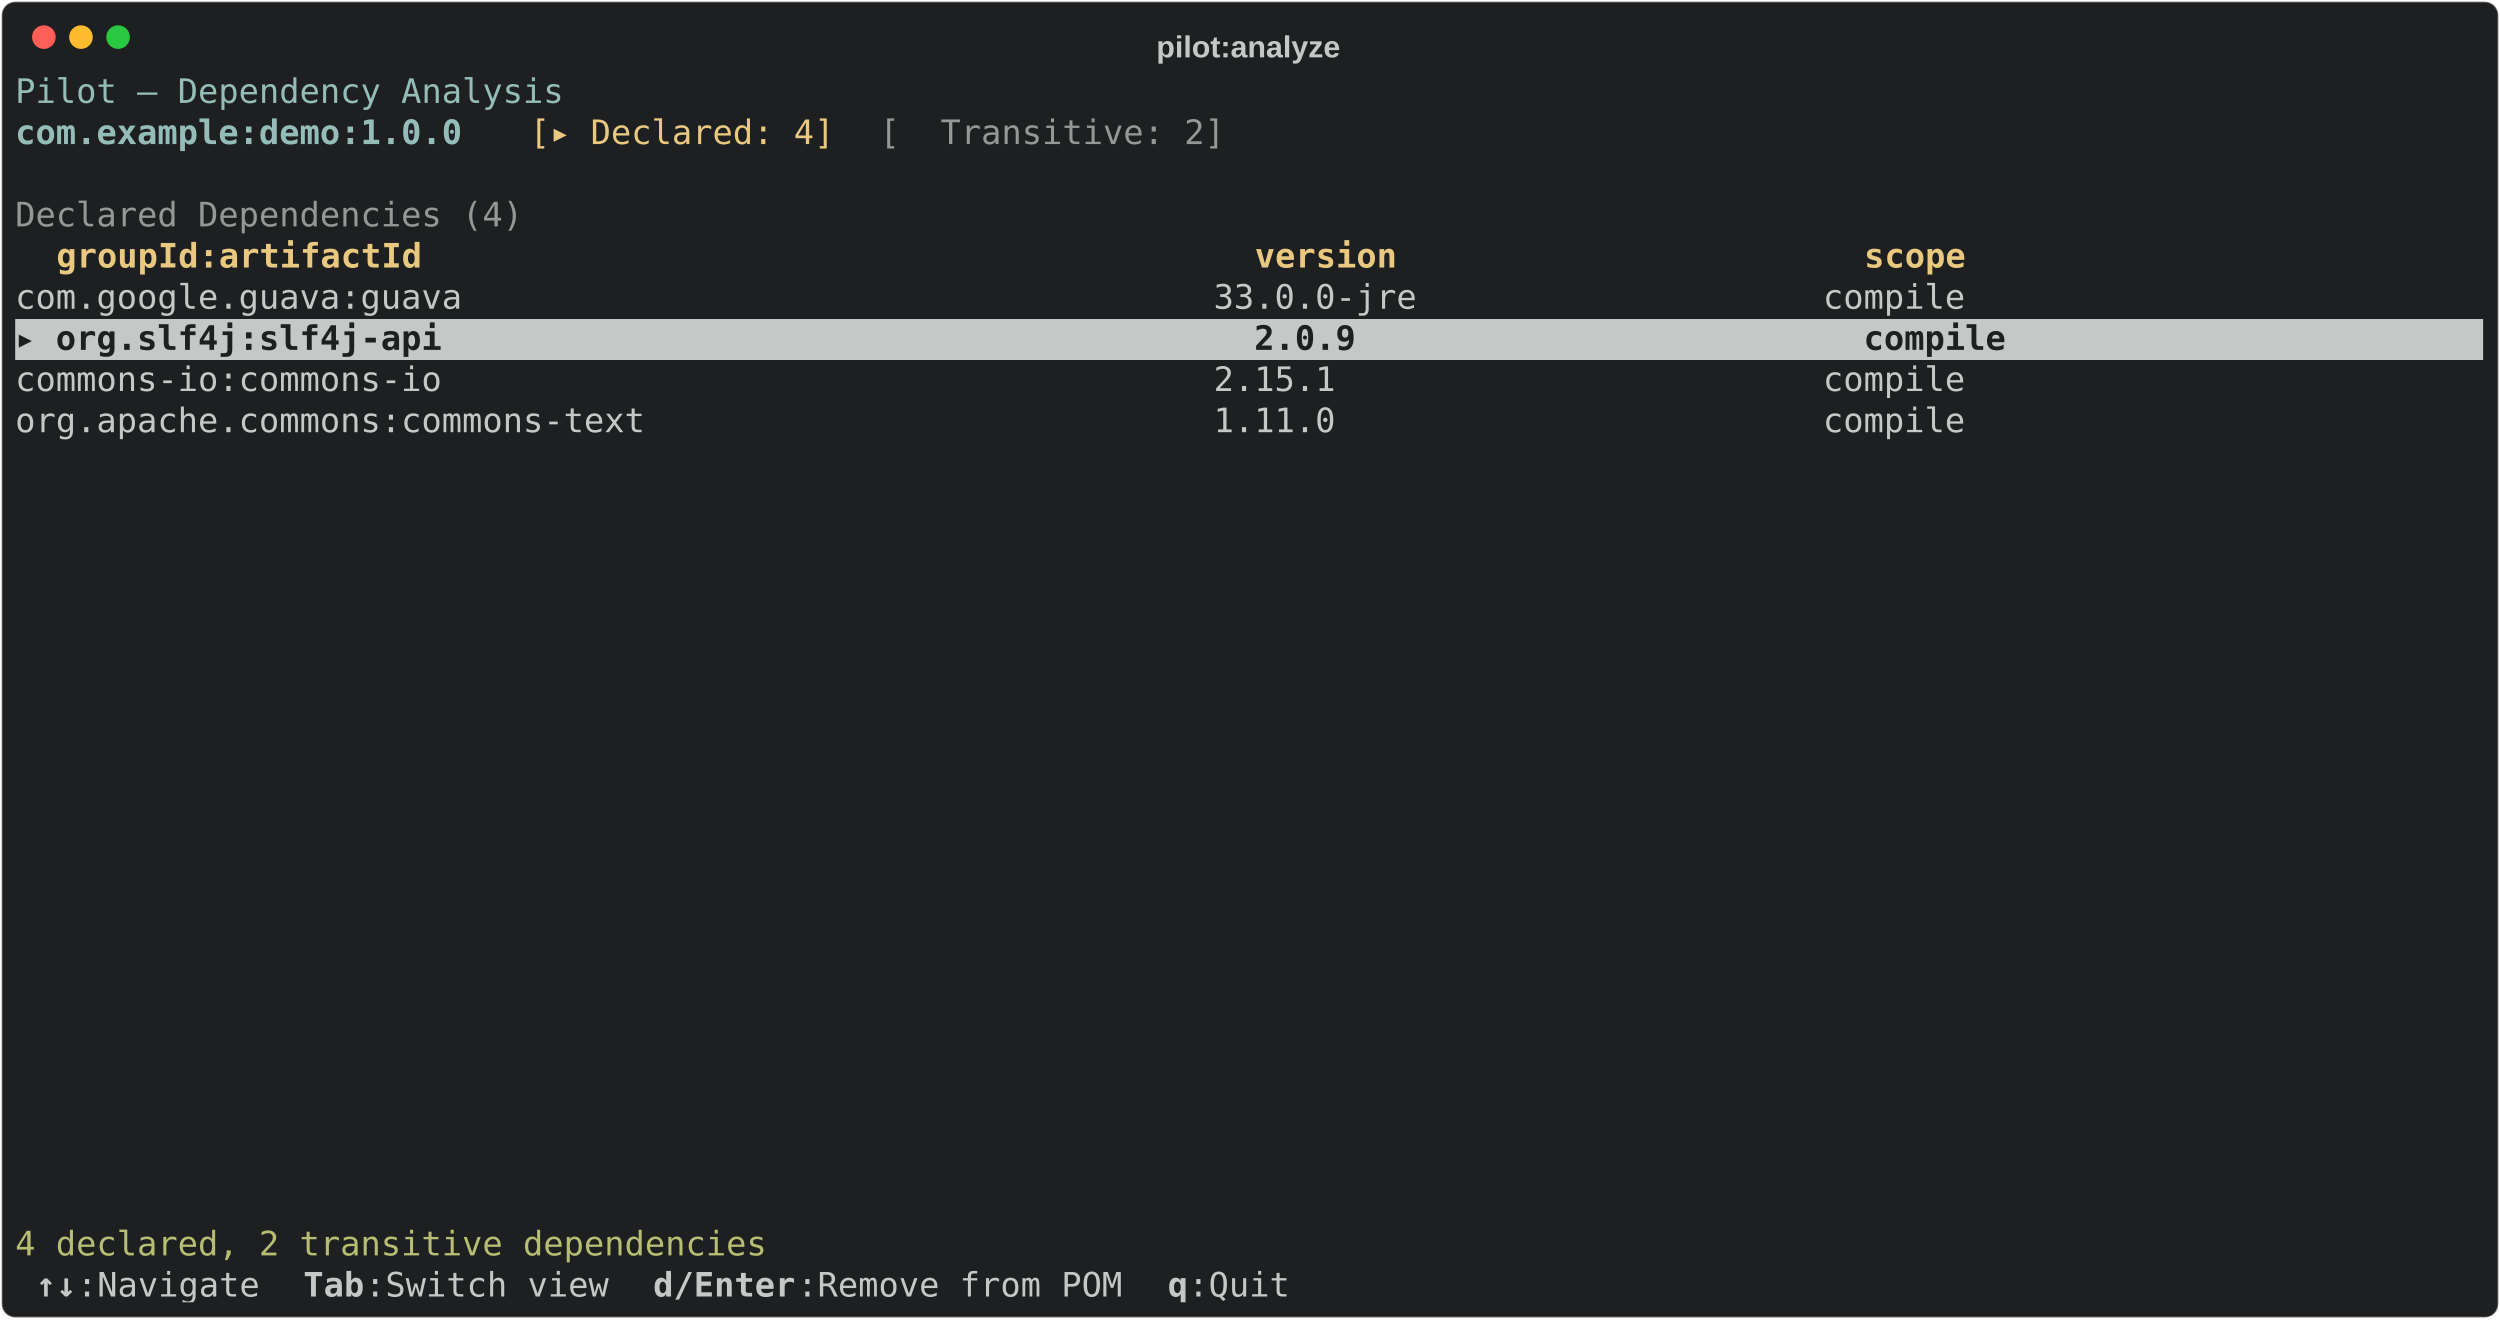
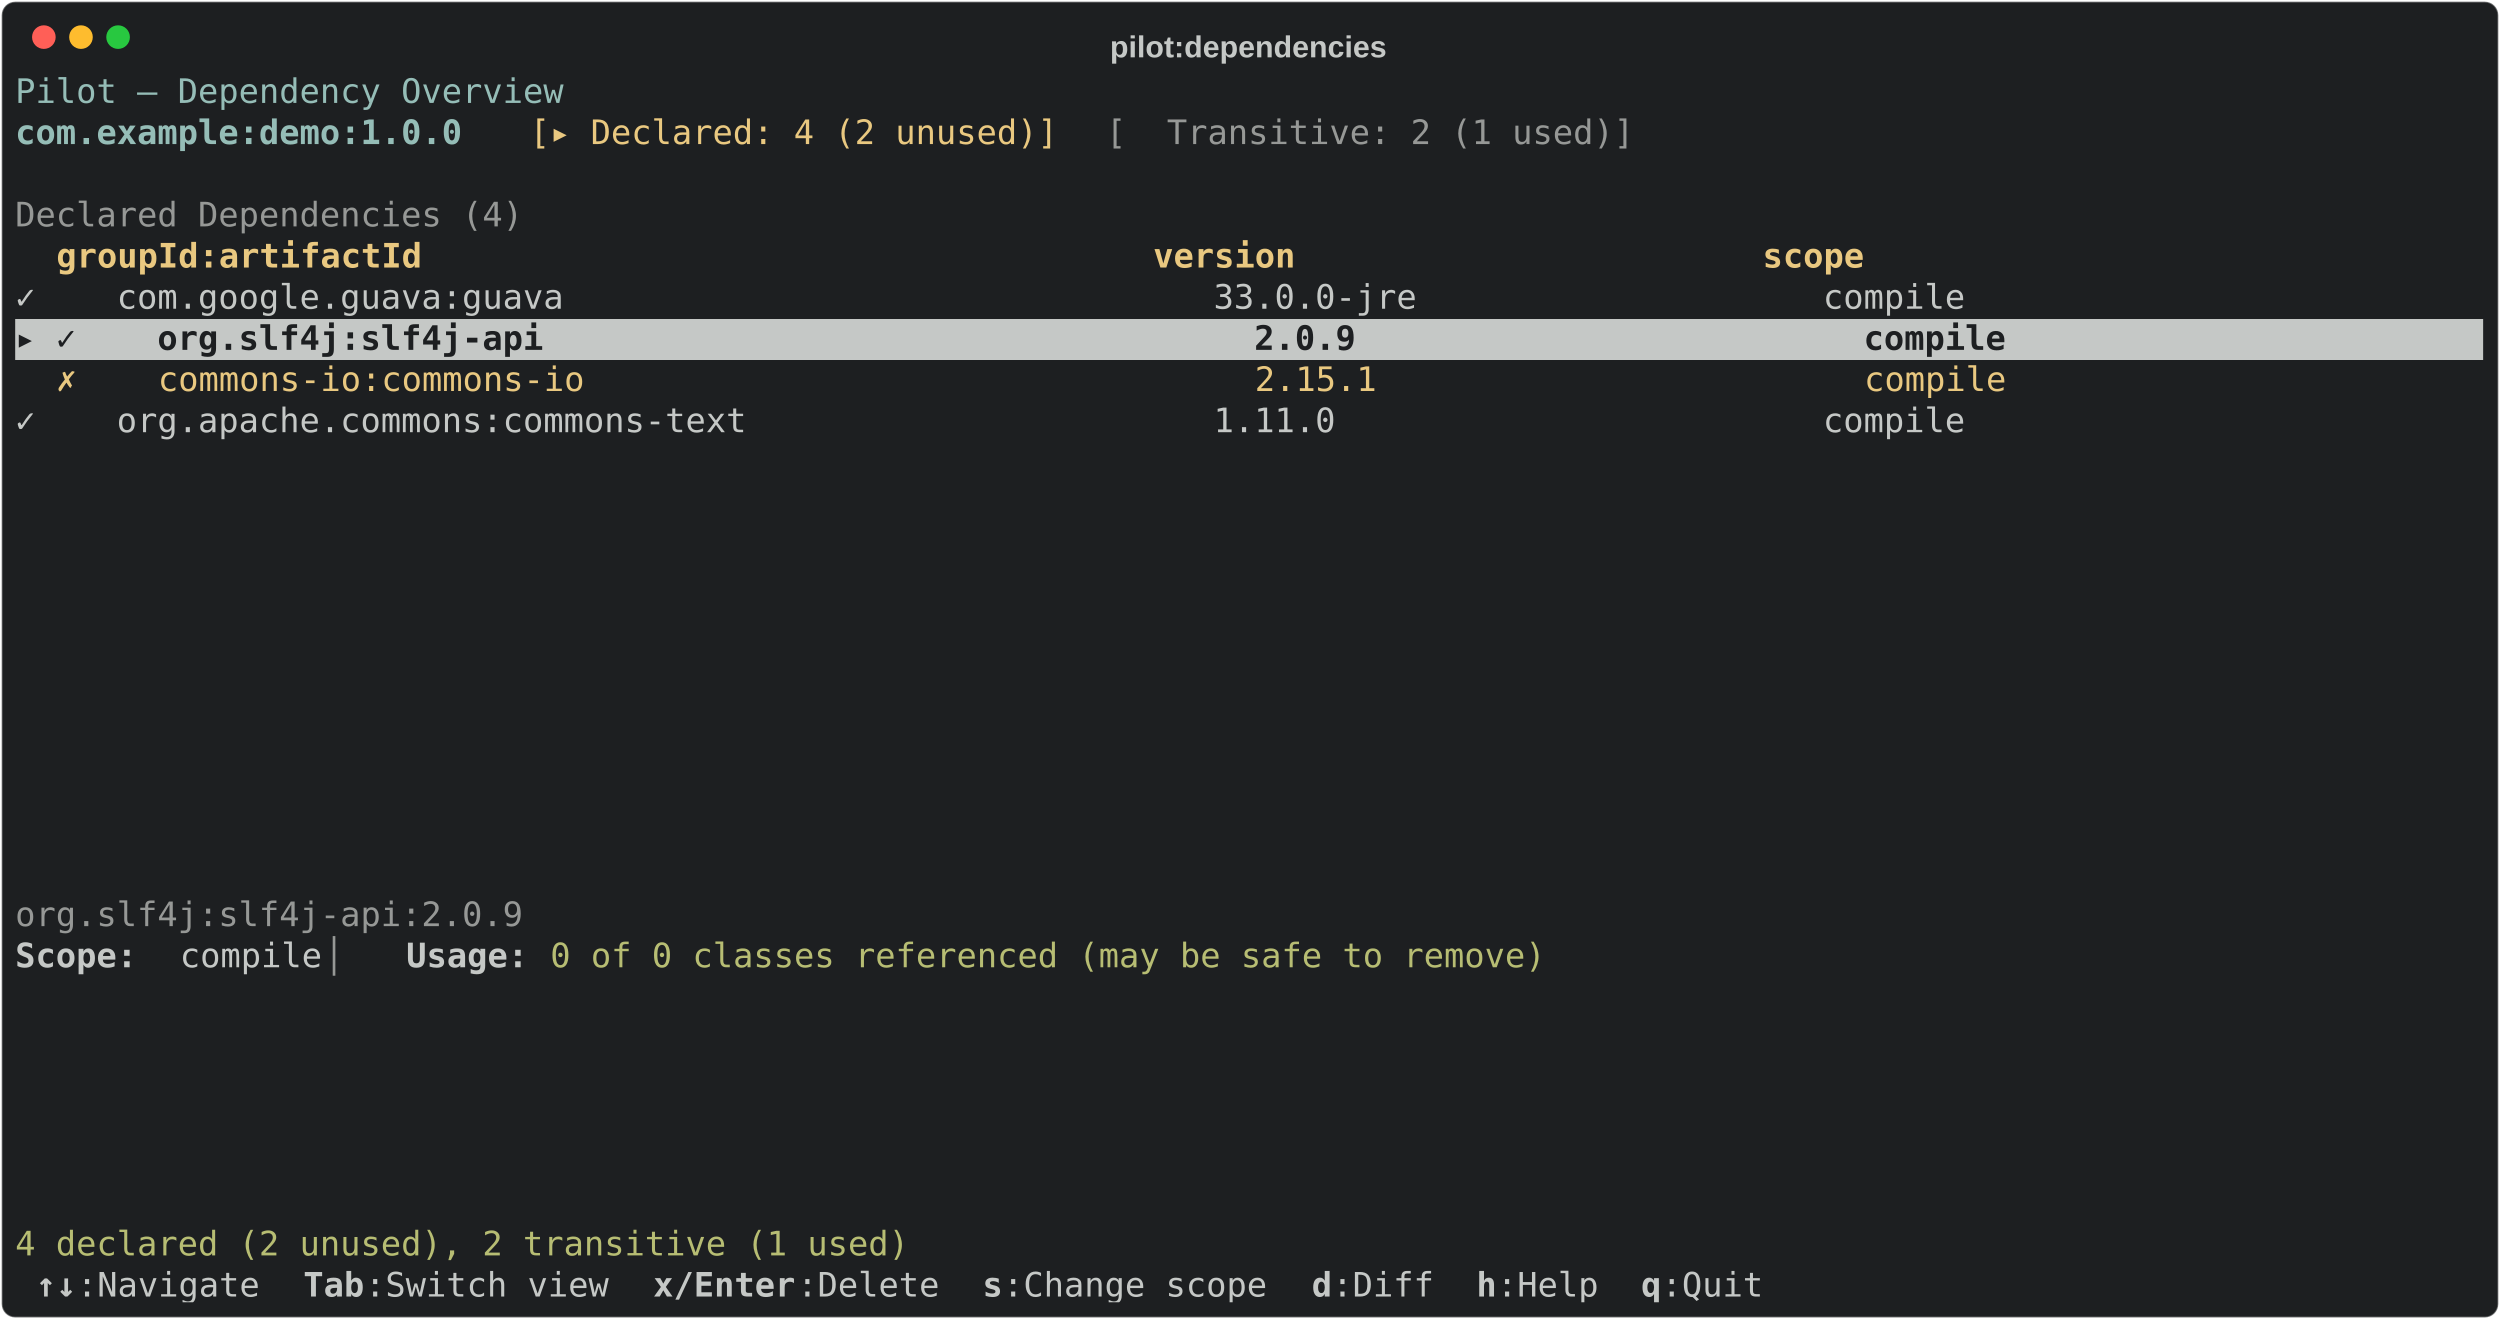
<svg xmlns="http://www.w3.org/2000/svg" class="rich-terminal" viewBox="0 0 1482 782">
-   <style>    @font-face {        font-family: "Fira Code";        src: local("FiraCode-Regular"),                url("https://cdnjs.cloudflare.com/ajax/libs/firacode/6.2.0/woff2/FiraCode-Regular.woff2") format("woff2"),                url("https://cdnjs.cloudflare.com/ajax/libs/firacode/6.2.0/woff/FiraCode-Regular.woff") format("woff");        font-style: normal;        font-weight: 400;    }    @font-face {        font-family: "Fira Code";        src: local("FiraCode-Bold"),                url("https://cdnjs.cloudflare.com/ajax/libs/firacode/6.2.0/woff2/FiraCode-Bold.woff2") format("woff2"),                url("https://cdnjs.cloudflare.com/ajax/libs/firacode/6.2.0/woff/FiraCode-Bold.woff") format("woff");        font-style: bold;        font-weight: 700;    }    .terminal-1386276458-matrix {        font-family: Fira Code, monospace;        font-size: 20px;        line-height: 24.4px;        font-variant-east-asian: full-width;    }    .terminal-1386276458-title {        font-size: 18px;        font-weight: bold;        font-family: arial;    }    .terminal-1386276458-r1 { fill: #95bdb7 }.terminal-1386276458-r2 { fill: #c5c8c6 }.terminal-1386276458-r3 { fill: #95bdb7;font-weight: bold }.terminal-1386276458-r4 { fill: #e9c880 }.terminal-1386276458-r5 { fill: #969896 }.terminal-1386276458-r6 { fill: #e9c880;font-weight: bold }.terminal-1386276458-r7 { fill: #1d1f21;font-weight: bold }.terminal-1386276458-r8 { fill: #b7bd73 }.terminal-1386276458-r9 { fill: #c5c8c6;font-weight: bold }    </style>
+   <style>    @font-face {        font-family: "Fira Code";        src: local("FiraCode-Regular"),                url("https://cdnjs.cloudflare.com/ajax/libs/firacode/6.2.0/woff2/FiraCode-Regular.woff2") format("woff2"),                url("https://cdnjs.cloudflare.com/ajax/libs/firacode/6.2.0/woff/FiraCode-Regular.woff") format("woff");        font-style: normal;        font-weight: 400;    }    @font-face {        font-family: "Fira Code";        src: local("FiraCode-Bold"),                url("https://cdnjs.cloudflare.com/ajax/libs/firacode/6.2.0/woff2/FiraCode-Bold.woff2") format("woff2"),                url("https://cdnjs.cloudflare.com/ajax/libs/firacode/6.2.0/woff/FiraCode-Bold.woff") format("woff");        font-style: bold;        font-weight: 700;    }    .terminal-419546549-matrix {        font-family: Fira Code, monospace;        font-size: 20px;        line-height: 24.4px;        font-variant-east-asian: full-width;    }    .terminal-419546549-title {        font-size: 18px;        font-weight: bold;        font-family: arial;    }    .terminal-419546549-r1 { fill: #95bdb7 }.terminal-419546549-r2 { fill: #c5c8c6 }.terminal-419546549-r3 { fill: #95bdb7;font-weight: bold }.terminal-419546549-r4 { fill: #e9c880 }.terminal-419546549-r5 { fill: #969896 }.terminal-419546549-r6 { fill: #e9c880;font-weight: bold }.terminal-419546549-r7 { fill: #1d1f21;font-weight: bold }.terminal-419546549-r8 { fill: #c5c8c6;font-weight: bold }.terminal-419546549-r9 { fill: #b7bd73 }    </style>
  <defs>
-     <clipPath id="terminal-1386276458-clip-terminal">
+     <clipPath id="terminal-419546549-clip-terminal">
      <rect x="0" y="0" width="1463" height="731" />
    </clipPath>
-     <clipPath id="terminal-1386276458-line-0">
+     <clipPath id="terminal-419546549-line-0">
      <rect x="0" y="1.5" width="1464" height="24.65" />
    </clipPath>
-     <clipPath id="terminal-1386276458-line-1">
+     <clipPath id="terminal-419546549-line-1">
      <rect x="0" y="25.9" width="1464" height="24.65" />
    </clipPath>
-     <clipPath id="terminal-1386276458-line-2">
+     <clipPath id="terminal-419546549-line-2">
      <rect x="0" y="50.3" width="1464" height="24.65" />
    </clipPath>
-     <clipPath id="terminal-1386276458-line-3">
+     <clipPath id="terminal-419546549-line-3">
      <rect x="0" y="74.7" width="1464" height="24.65" />
    </clipPath>
-     <clipPath id="terminal-1386276458-line-4">
+     <clipPath id="terminal-419546549-line-4">
      <rect x="0" y="99.1" width="1464" height="24.65" />
    </clipPath>
-     <clipPath id="terminal-1386276458-line-5">
+     <clipPath id="terminal-419546549-line-5">
      <rect x="0" y="123.5" width="1464" height="24.65" />
    </clipPath>
-     <clipPath id="terminal-1386276458-line-6">
+     <clipPath id="terminal-419546549-line-6">
      <rect x="0" y="147.9" width="1464" height="24.65" />
    </clipPath>
-     <clipPath id="terminal-1386276458-line-7">
+     <clipPath id="terminal-419546549-line-7">
      <rect x="0" y="172.3" width="1464" height="24.65" />
    </clipPath>
-     <clipPath id="terminal-1386276458-line-8">
+     <clipPath id="terminal-419546549-line-8">
      <rect x="0" y="196.7" width="1464" height="24.65" />
    </clipPath>
-     <clipPath id="terminal-1386276458-line-9">
+     <clipPath id="terminal-419546549-line-9">
      <rect x="0" y="221.1" width="1464" height="24.65" />
    </clipPath>
-     <clipPath id="terminal-1386276458-line-10">
+     <clipPath id="terminal-419546549-line-10">
      <rect x="0" y="245.5" width="1464" height="24.65" />
    </clipPath>
-     <clipPath id="terminal-1386276458-line-11">
+     <clipPath id="terminal-419546549-line-11">
      <rect x="0" y="269.9" width="1464" height="24.65" />
    </clipPath>
-     <clipPath id="terminal-1386276458-line-12">
+     <clipPath id="terminal-419546549-line-12">
      <rect x="0" y="294.3" width="1464" height="24.65" />
    </clipPath>
-     <clipPath id="terminal-1386276458-line-13">
+     <clipPath id="terminal-419546549-line-13">
      <rect x="0" y="318.7" width="1464" height="24.65" />
    </clipPath>
-     <clipPath id="terminal-1386276458-line-14">
+     <clipPath id="terminal-419546549-line-14">
      <rect x="0" y="343.1" width="1464" height="24.65" />
    </clipPath>
-     <clipPath id="terminal-1386276458-line-15">
+     <clipPath id="terminal-419546549-line-15">
      <rect x="0" y="367.5" width="1464" height="24.65" />
    </clipPath>
-     <clipPath id="terminal-1386276458-line-16">
+     <clipPath id="terminal-419546549-line-16">
      <rect x="0" y="391.9" width="1464" height="24.65" />
    </clipPath>
-     <clipPath id="terminal-1386276458-line-17">
+     <clipPath id="terminal-419546549-line-17">
      <rect x="0" y="416.3" width="1464" height="24.65" />
    </clipPath>
-     <clipPath id="terminal-1386276458-line-18">
+     <clipPath id="terminal-419546549-line-18">
      <rect x="0" y="440.7" width="1464" height="24.65" />
    </clipPath>
-     <clipPath id="terminal-1386276458-line-19">
+     <clipPath id="terminal-419546549-line-19">
      <rect x="0" y="465.1" width="1464" height="24.65" />
    </clipPath>
-     <clipPath id="terminal-1386276458-line-20">
+     <clipPath id="terminal-419546549-line-20">
      <rect x="0" y="489.5" width="1464" height="24.65" />
    </clipPath>
-     <clipPath id="terminal-1386276458-line-21">
+     <clipPath id="terminal-419546549-line-21">
      <rect x="0" y="513.9" width="1464" height="24.65" />
    </clipPath>
-     <clipPath id="terminal-1386276458-line-22">
+     <clipPath id="terminal-419546549-line-22">
      <rect x="0" y="538.3" width="1464" height="24.65" />
    </clipPath>
-     <clipPath id="terminal-1386276458-line-23">
+     <clipPath id="terminal-419546549-line-23">
      <rect x="0" y="562.7" width="1464" height="24.65" />
    </clipPath>
-     <clipPath id="terminal-1386276458-line-24">
+     <clipPath id="terminal-419546549-line-24">
      <rect x="0" y="587.1" width="1464" height="24.65" />
    </clipPath>
-     <clipPath id="terminal-1386276458-line-25">
+     <clipPath id="terminal-419546549-line-25">
      <rect x="0" y="611.5" width="1464" height="24.65" />
    </clipPath>
-     <clipPath id="terminal-1386276458-line-26">
+     <clipPath id="terminal-419546549-line-26">
      <rect x="0" y="635.9" width="1464" height="24.65" />
    </clipPath>
-     <clipPath id="terminal-1386276458-line-27">
+     <clipPath id="terminal-419546549-line-27">
      <rect x="0" y="660.3" width="1464" height="24.65" />
    </clipPath>
-     <clipPath id="terminal-1386276458-line-28">
+     <clipPath id="terminal-419546549-line-28">
      <rect x="0" y="684.7" width="1464" height="24.65" />
    </clipPath>
-     <clipPath id="terminal-1386276458-line-29">
+     <clipPath id="terminal-419546549-line-29">
      <rect x="0" y="709.1" width="1464" height="24.65" />
    </clipPath>
  </defs>
  <rect fill="#1d1f21" stroke="rgba(255,255,255,0.35)" stroke-width="1" x="1" y="1" width="1480" height="780" rx="8" />
-   <text class="terminal-1386276458-title" fill="#c5c8c6" text-anchor="middle" x="740" y="34">pilot:analyze</text>
+   <text class="terminal-419546549-title" fill="#c5c8c6" text-anchor="middle" x="740" y="34">pilot:dependencies</text>
  <g transform="translate(26,22)">
    <circle cx="0" cy="0" r="7" fill="#ff5f57" />
    <circle cx="22" cy="0" r="7" fill="#febc2e" />
    <circle cx="44" cy="0" r="7" fill="#28c840" />
  </g>
-   <g transform="translate(9, 41)" clip-path="url(#terminal-1386276458-clip-terminal)">
+   <g transform="translate(9, 41)" clip-path="url(#terminal-419546549-clip-terminal)">
    <rect fill="#c5c8c6" x="0" y="147.9" width="1464" height="24.65" shape-rendering="crispEdges" />
-     <g class="terminal-1386276458-matrix">
-       <text class="terminal-1386276458-r1" x="0" y="20" textLength="353.8" clip-path="url(#terminal-1386276458-line-0)"> Pilot — Dependency Analysis </text>
-       <text class="terminal-1386276458-r3" x="0" y="44.4" textLength="280.6" clip-path="url(#terminal-1386276458-line-1)"> com.example:demo:1.0.0</text>
-       <text class="terminal-1386276458-r4" x="305" y="44.4" textLength="183" clip-path="url(#terminal-1386276458-line-1)">[▸ Declared: 4]</text>
-       <text class="terminal-1386276458-r5" x="512.4" y="44.4" textLength="207.4" clip-path="url(#terminal-1386276458-line-1)">[  Transitive: 2]</text>
-       <text class="terminal-1386276458-r5" x="0" y="93.2" textLength="329.4" clip-path="url(#terminal-1386276458-line-3)"> Declared Dependencies (4) </text>
-       <text class="terminal-1386276458-r6" x="24.4" y="117.6" textLength="1439.6" clip-path="url(#terminal-1386276458-line-4)">groupId:artifactId                                         version                       scope                        </text>
-       <text class="terminal-1386276458-r2" x="0" y="142" textLength="1464" clip-path="url(#terminal-1386276458-line-5)">  com.google.guava:guava                                     33.0.0-jre                    compile                      </text>
-       <text class="terminal-1386276458-r7" x="0" y="166.4" textLength="1464" clip-path="url(#terminal-1386276458-line-6)">▸ org.slf4j:slf4j-api                                        2.0.9                         compile                      </text>
-       <text class="terminal-1386276458-r2" x="0" y="190.8" textLength="1464" clip-path="url(#terminal-1386276458-line-7)">  commons-io:commons-io                                      2.15.1                        compile                      </text>
-       <text class="terminal-1386276458-r2" x="0" y="215.2" textLength="1464" clip-path="url(#terminal-1386276458-line-8)">  org.apache.commons:commons-text                            1.11.0                        compile                      </text>
-       <text class="terminal-1386276458-r8" x="0" y="703.2" textLength="463.6" clip-path="url(#terminal-1386276458-line-28)"> 4 declared, 2 transitive dependencies</text>
-       <text class="terminal-1386276458-r9" x="12.2" y="727.6" textLength="24.4" clip-path="url(#terminal-1386276458-line-29)">↑↓</text>
-       <text class="terminal-1386276458-r2" x="36.6" y="727.6" textLength="134.2" clip-path="url(#terminal-1386276458-line-29)">:Navigate  </text>
-       <text class="terminal-1386276458-r9" x="170.8" y="727.6" textLength="36.6" clip-path="url(#terminal-1386276458-line-29)">Tab</text>
-       <text class="terminal-1386276458-r2" x="207.4" y="727.6" textLength="170.8" clip-path="url(#terminal-1386276458-line-29)">:Switch view  </text>
-       <text class="terminal-1386276458-r9" x="378.2" y="727.6" textLength="85.4" clip-path="url(#terminal-1386276458-line-29)">d/Enter</text>
-       <text class="terminal-1386276458-r2" x="463.6" y="727.6" textLength="219.6" clip-path="url(#terminal-1386276458-line-29)">:Remove from POM  </text>
-       <text class="terminal-1386276458-r9" x="683.2" y="727.6" textLength="12.2" clip-path="url(#terminal-1386276458-line-29)">q</text>
-       <text class="terminal-1386276458-r2" x="695.4" y="727.6" textLength="768.6" clip-path="url(#terminal-1386276458-line-29)">:Quit                                                          </text>
+     <g class="terminal-419546549-matrix">
+       <text class="terminal-419546549-r1" x="0" y="20" textLength="353.8" clip-path="url(#terminal-419546549-line-0)"> Pilot — Dependency Overview </text>
+       <text class="terminal-419546549-r3" x="0" y="44.4" textLength="280.6" clip-path="url(#terminal-419546549-line-1)"> com.example:demo:1.0.0</text>
+       <text class="terminal-419546549-r4" x="305" y="44.4" textLength="317.2" clip-path="url(#terminal-419546549-line-1)">[▸ Declared: 4 (2 unused)]</text>
+       <text class="terminal-419546549-r5" x="646.6" y="44.4" textLength="317.2" clip-path="url(#terminal-419546549-line-1)">[  Transitive: 2 (1 used)]</text>
+       <text class="terminal-419546549-r5" x="0" y="93.2" textLength="329.4" clip-path="url(#terminal-419546549-line-3)"> Declared Dependencies (4) </text>
+       <text class="terminal-419546549-r6" x="24.4" y="117.6" textLength="1439.6" clip-path="url(#terminal-419546549-line-4)">     groupId:artifactId                                    version                       scope                        </text>
+       <text class="terminal-419546549-r2" x="0" y="142" textLength="1464" clip-path="url(#terminal-419546549-line-5)">  ✓    com.google.guava:guava                                33.0.0-jre                    compile                      </text>
+       <text class="terminal-419546549-r7" x="0" y="166.4" textLength="1464" clip-path="url(#terminal-419546549-line-6)">▸ ✓    org.slf4j:slf4j-api                                   2.0.9                         compile                      </text>
+       <text class="terminal-419546549-r4" x="24.4" y="190.8" textLength="1439.6" clip-path="url(#terminal-419546549-line-7)">✗    commons-io:commons-io                                 2.15.1                        compile                      </text>
+       <text class="terminal-419546549-r2" x="0" y="215.2" textLength="1464" clip-path="url(#terminal-419546549-line-8)">  ✓    org.apache.commons:commons-text                       1.11.0                        compile                      </text>
+       <text class="terminal-419546549-r5" x="0" y="508" textLength="329.4" clip-path="url(#terminal-419546549-line-20)"> org.slf4j:slf4j-api:2.0.9 </text>
+       <text class="terminal-419546549-r8" x="0" y="532.4" textLength="97.6" clip-path="url(#terminal-419546549-line-21)"> Scope: </text>
+       <text class="terminal-419546549-r2" x="97.6" y="532.4" textLength="85.4" clip-path="url(#terminal-419546549-line-21)">compile</text>
+       <text class="terminal-419546549-r5" x="183" y="532.4" textLength="48.8" clip-path="url(#terminal-419546549-line-21)">  │ </text>
+       <text class="terminal-419546549-r8" x="231.8" y="532.4" textLength="85.4" clip-path="url(#terminal-419546549-line-21)">Usage: </text>
+       <text class="terminal-419546549-r9" x="317.2" y="532.4" textLength="597.8" clip-path="url(#terminal-419546549-line-21)">0 of 0 classes referenced (may be safe to remove)</text>
+       <text class="terminal-419546549-r9" x="0" y="703.2" textLength="549" clip-path="url(#terminal-419546549-line-28)"> 4 declared (2 unused), 2 transitive (1 used)</text>
+       <text class="terminal-419546549-r8" x="12.2" y="727.6" textLength="24.4" clip-path="url(#terminal-419546549-line-29)">↑↓</text>
+       <text class="terminal-419546549-r2" x="36.6" y="727.6" textLength="134.2" clip-path="url(#terminal-419546549-line-29)">:Navigate  </text>
+       <text class="terminal-419546549-r8" x="170.8" y="727.6" textLength="36.6" clip-path="url(#terminal-419546549-line-29)">Tab</text>
+       <text class="terminal-419546549-r2" x="207.4" y="727.6" textLength="170.8" clip-path="url(#terminal-419546549-line-29)">:Switch view  </text>
+       <text class="terminal-419546549-r8" x="378.2" y="727.6" textLength="85.4" clip-path="url(#terminal-419546549-line-29)">x/Enter</text>
+       <text class="terminal-419546549-r2" x="463.6" y="727.6" textLength="109.8" clip-path="url(#terminal-419546549-line-29)">:Delete  </text>
+       <text class="terminal-419546549-r8" x="573.4" y="727.6" textLength="12.2" clip-path="url(#terminal-419546549-line-29)">s</text>
+       <text class="terminal-419546549-r2" x="585.6" y="727.6" textLength="183" clip-path="url(#terminal-419546549-line-29)">:Change scope  </text>
+       <text class="terminal-419546549-r8" x="768.6" y="727.6" textLength="12.2" clip-path="url(#terminal-419546549-line-29)">d</text>
+       <text class="terminal-419546549-r2" x="780.8" y="727.6" textLength="85.4" clip-path="url(#terminal-419546549-line-29)">:Diff  </text>
+       <text class="terminal-419546549-r8" x="866.2" y="727.6" textLength="12.2" clip-path="url(#terminal-419546549-line-29)">h</text>
+       <text class="terminal-419546549-r2" x="878.4" y="727.6" textLength="85.4" clip-path="url(#terminal-419546549-line-29)">:Help  </text>
+       <text class="terminal-419546549-r8" x="963.8" y="727.6" textLength="12.2" clip-path="url(#terminal-419546549-line-29)">q</text>
+       <text class="terminal-419546549-r2" x="976" y="727.6" textLength="488" clip-path="url(#terminal-419546549-line-29)">:Quit                                   </text>
    </g>
  </g>
</svg>
